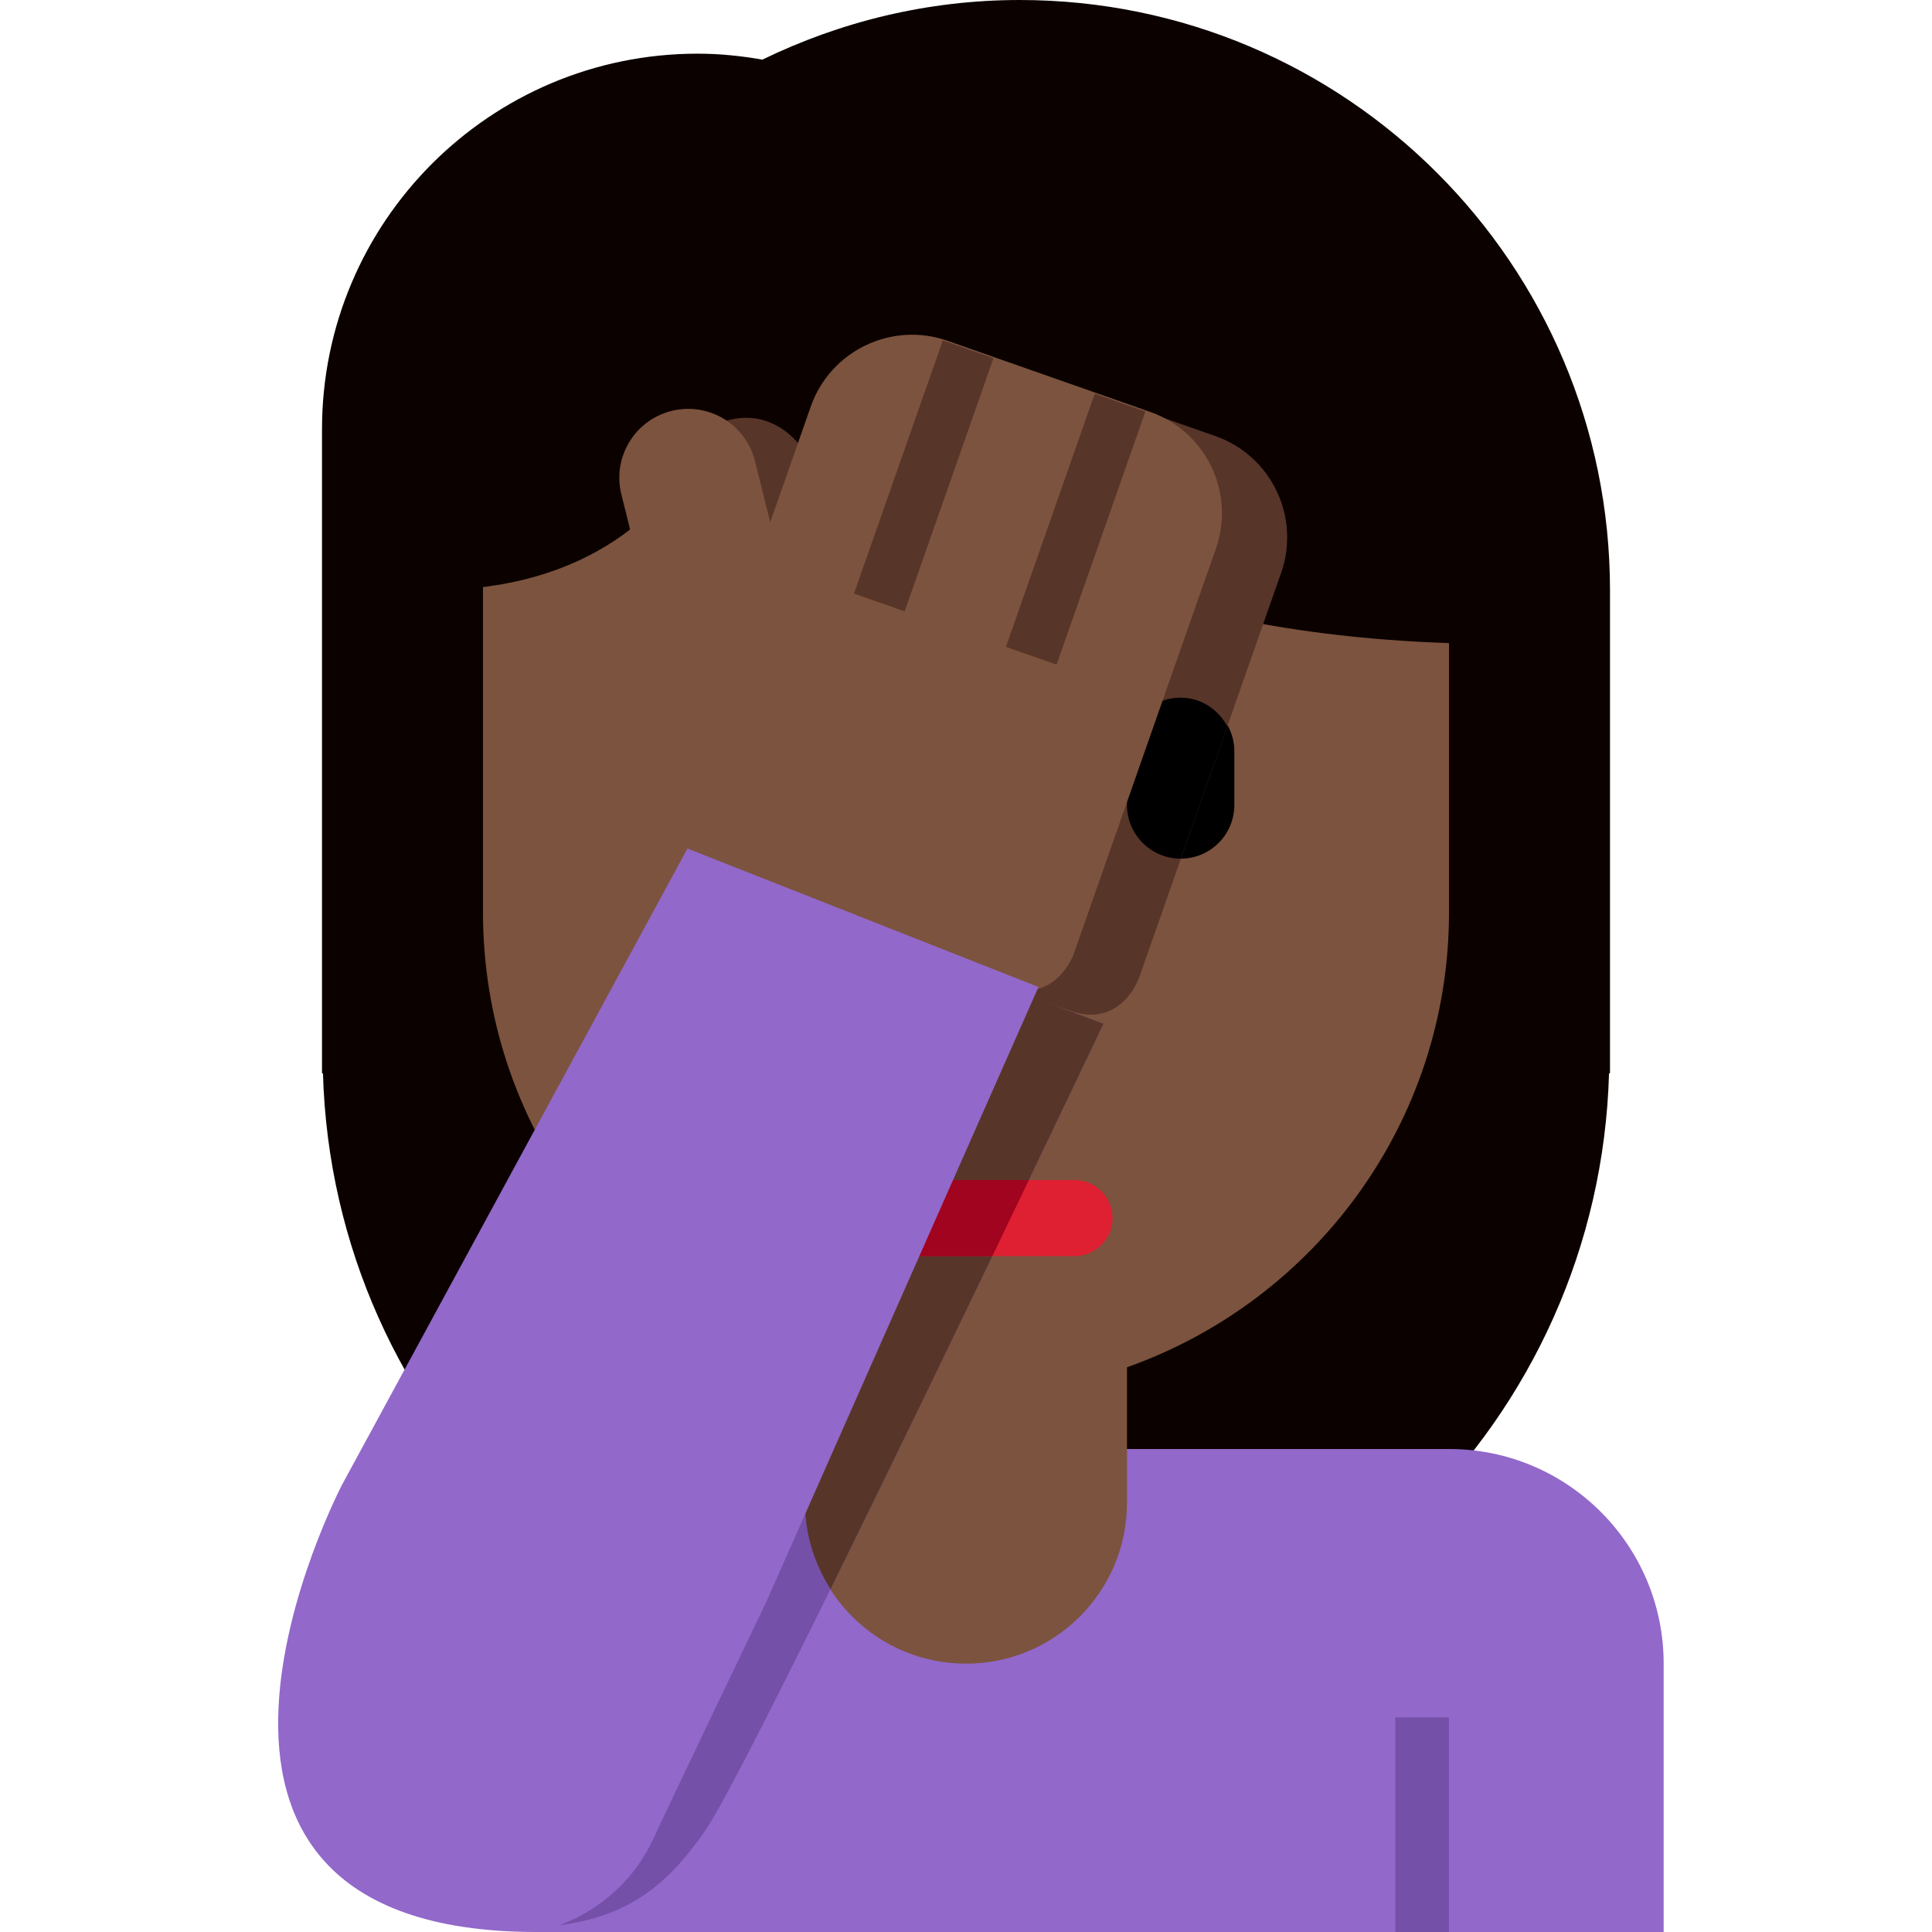
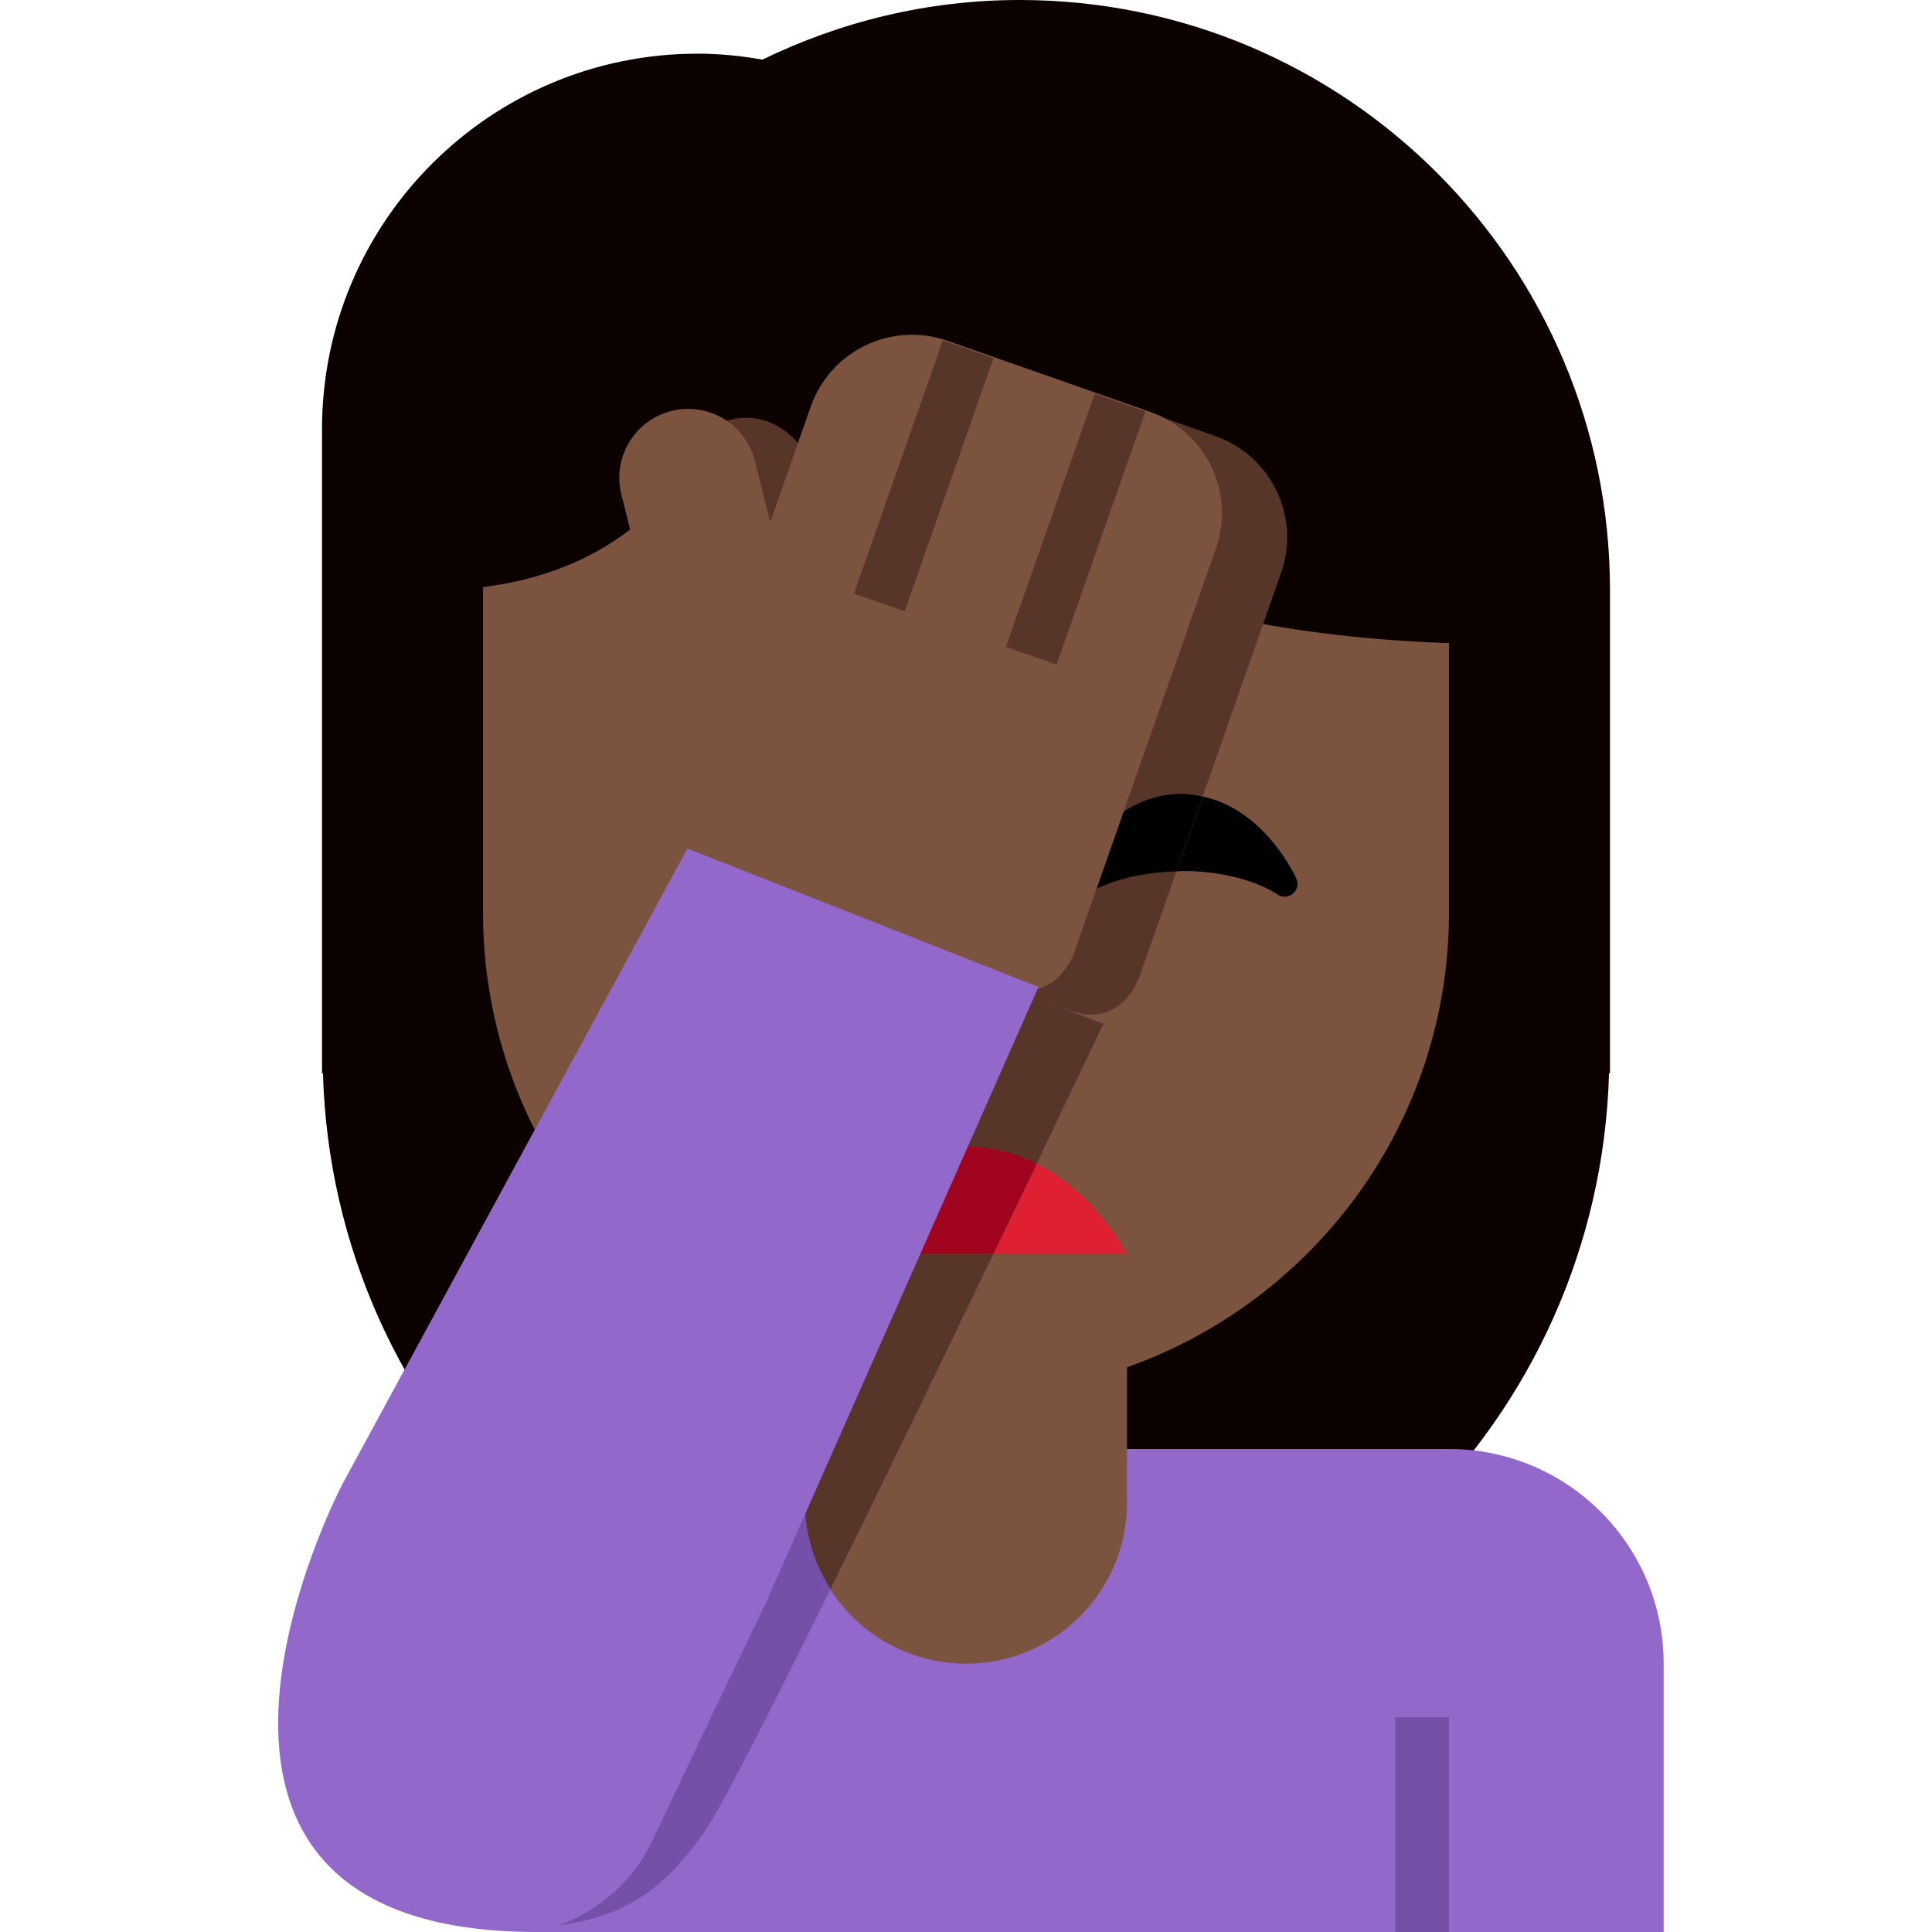
<svg xmlns="http://www.w3.org/2000/svg" viewBox="0 0 45 45" style="enable-background:new 0 0 45 45;" xml:space="preserve" version="1.1" id="svg2">
  <defs id="defs6">
    <clipPath id="clipPath16" clipPathUnits="userSpaceOnUse">
      <path id="path18" d="M 0,36 36,36 36,0 0,0 0,36 Z" />
    </clipPath>
  </defs>
  <g transform="matrix(1.25,0,0,-1.25,0,45)" id="g10">
    <g id="g12">
      <g clip-path="url(#clipPath16)" id="g14">
        <g transform="translate(19,36)" id="g20">
          <path id="path22" style="fill:#0b0200;fill-opacity:1;fill-rule:nonzero;stroke:none" d="M 0,0 C -1.721,0 -3.343,-0.406 -4.794,-1.111 -5.186,-1.042 -5.588,-1 -6,-1 c -3.866,0 -7,-3.134 -7,-7 l 0,-12 0.018,0 c 0.183,-6.467 5.471,-11.656 11.982,-11.656 6.511,0 11.799,5.189 11.982,11.656 l 0.018,0 0,9 C 11,-4.925 6.075,0 0,0" />
        </g>
        <g transform="translate(27,9)" id="g24">
          <path id="path26" style="fill:#9268ca;fill-opacity:1;fill-rule:nonzero;stroke:none" d="m 0,0 -17,0 0,-9 21,0 0,5 C 4,-1.791 2.209,0 0,0" />
        </g>
        <g transform="translate(9,31)" id="g28">
          <path id="path30" style="fill:#7c533e;fill-opacity:1;fill-rule:nonzero;stroke:none" d="m 0,0 0,-12 c 0,-3.917 2.507,-7.24 6,-8.477 L 6,-23 c 0,-1.657 1.343,-3 3,-3 1.657,0 3,1.343 3,3 l 0,2.523 c 3.493,1.237 6,4.56 6,8.477 L 18,0 0,0 Z" />
        </g>
        <g transform="translate(26.999,31)" id="g32">
          <path id="path34" style="fill:#0b0200;fill-opacity:1;fill-rule:nonzero;stroke:none" d="m 0,0 0,1 -18.999,0 0,-1 0,-6 c 6,0 6,6 6,6 0,0 2,-7 14,-7 l 0,7 L 0,0 Z" />
        </g>
        <path id="path36" style="fill:#0b0200;fill-opacity:1;fill-rule:nonzero;stroke:none" d="m 16.262,26.708 -4.01,0 0,4.703 4.01,0 0,-4.703 z" />
        <g transform="translate(18.734,17.6143)" id="g38">
          <path id="path40" style="fill:#7450a8;fill-opacity:1;fill-rule:nonzero;stroke:none" d="m 0,0 1.827,-0.691 c 0,0 -6.529,-13.746 -7.413,-15.022 -0.884,-1.277 -1.87,-2.055 -4.57,-1.761 L 0,0 Z" />
        </g>
        <path id="path42" style="fill:#7450a8;fill-opacity:1;fill-rule:nonzero;stroke:none" d="m 27,0 -1,0 0,4 1,0 0,-4 z" />
        <g transform="translate(14.9844,7.6094)" id="g44">
          <path id="path46" style="fill:#7450a8;fill-opacity:1;fill-rule:nonzero;stroke:none" d="m 0,0 c 0,0 -2.359,-4.422 -2.865,-5.335 -0.276,-0.497 -1.305,-2.009 -2.322,-2.009 0,0 2.213,-0.121 3.121,1.682 1.285,2.553 1.957,3.787 2.425,4.646 0,0 -0.125,0.329 -0.203,0.485 C 0.039,-0.297 0,0 0,0" />
        </g>
-         <g transform="translate(18.734,17.6143)" id="g48">
-           <path id="path50" style="fill:#583529;fill-opacity:1;fill-rule:nonzero;stroke:none" d="m 0,0 -4.084,-6.952 c 0.116,-0.047 0.231,-0.097 0.35,-0.139 l 0,-2.523 c 0,-0.594 0.178,-1.144 0.476,-1.61 2.195,4.449 5.085,10.533 5.085,10.533 L 0,0 Z" />
+         <g transform="translate(24.1566,19.6285)" id="g48">
+           <path id="path50" style="fill:#000000;fill-opacity:1;fill-rule:nonzero;stroke:none" d="m 0,0 c -0.026,0.058 -0.596,1.288 -1.747,1.529 l -0.49,-1.396 c 0.037,0.001 0.063,0.009 0.101,0.009 1.163,0 1.761,-0.422 1.774,-0.432 0.042,-0.031 0.093,-0.047 0.143,-0.047 0.053,0 0.106,0.018 0.149,0.052 C 0.015,-0.217 0.044,-0.1 0,0" />
        </g>
-         <g transform="translate(20.0225,12.5945)" id="g52">
-           <path id="path54" style="fill:#df1f32;fill-opacity:1;fill-rule:nonzero;stroke:none" d="m 0,0 -5.269,0 c -0.39,0 -0.708,0.319 -0.708,0.709 0,0.389 0.318,0.708 0.708,0.708 L 0,1.417 C 0.39,1.417 0.709,1.098 0.709,0.709 0.709,0.319 0.39,0 0,0" />
+         <g transform="translate(22.6462,27.875)" id="g52">
+           <path id="path54" style="fill:#583529;fill-opacity:1;fill-rule:nonzero;stroke:none" d="M 0,0 -3.774,1.324 C -4.817,1.69 -5.958,1.141 -6.324,0.099 l -0.756,-2.155 -0.283,1.14 c -0.172,0.687 -0.826,1.485 -1.77,1.195 -0.678,-0.209 -0.891,-1.128 -0.72,-1.816 l 1.226,-4.929 -0.345,-0.984 0.613,-1.275 5.661,-1.986 c 0.944,-0.331 1.275,0.613 1.275,0.613 l 0.697,1.985 0.489,1.395 1.462,4.169 C 1.591,-1.507 1.042,-0.366 0,0" />
        </g>
-         <g transform="translate(15.7848,12.5945)" id="g56">
-           <path id="path58" style="fill:#a0041e;fill-opacity:1;fill-rule:nonzero;stroke:none" d="m 0,0 2.706,0 c 0.24,0.5 0.468,0.975 0.68,1.417 l -2.553,0 L 0,0 Z" />
+         <g transform="translate(22.0209,21.2083)" id="g56">
+           <path id="path58" style="fill:#000000;fill-opacity:1;fill-rule:nonzero;stroke:none" d="m 0,0 c -1.417,0 -2.107,-1.515 -2.136,-1.58 -0.044,-0.099 -0.015,-0.215 0.07,-0.283 0.083,-0.068 0.204,-0.071 0.292,-0.007 0.006,0.005 0.578,0.397 1.673,0.424 l 0.489,1.395 C 0.264,-0.025 0.138,0 0,0" />
        </g>
-         <g transform="translate(22,20)" id="g60">
-           <path id="path62" style="fill:#000000;fill-opacity:1;fill-rule:nonzero;stroke:none" d="m 0,0 c -0.553,0 -1,0.448 -1,1 l 0,1 C -1,2.552 -0.553,3 0,3 0.553,3 1,2.552 1,2 L 1,1 C 1,0.448 0.553,0 0,0" />
+         <g transform="translate(12.5133,28.3432)" id="g60">
+           <path id="path62" style="fill:#7c533e;fill-opacity:1;fill-rule:nonzero;stroke:none" d="m 0,0 c 0.687,0.171 1.383,-0.247 1.555,-0.934 l 0.284,-1.14 0.755,2.155 c 0.366,1.042 1.508,1.591 2.55,1.225 l 3.774,-1.324 c 1.042,-0.366 1.591,-1.507 1.225,-2.549 l -2.648,-7.549 c 0,0 -0.331,-0.944 -1.274,-0.613 l -5.662,1.986 -0.613,1.275 0.346,0.984 -1.227,4.929 C -1.106,-0.867 -0.687,-0.171 0,0" />
        </g>
-         <g transform="translate(13.5127,28.1537)" id="g64">
-           <path id="path66" style="fill:#583529;fill-opacity:1;fill-rule:nonzero;stroke:none" d="m 0,0 c 0.945,0.291 1.598,-0.508 1.77,-1.195 l 0.284,-1.14 0.756,2.155 c 0.365,1.042 1.507,1.591 2.549,1.225 l 3.774,-1.324 c 1.043,-0.365 1.591,-1.507 1.226,-2.549 l -2.648,-7.549 c 0,0 -0.331,-0.944 -1.275,-0.613 l -5.662,1.987 -0.612,1.274 0.345,0.984 -1.226,4.93 C -0.891,-1.127 -0.677,-0.208 0,0" />
+         <g transform="translate(18.744,23.9463)" id="g64">
+           <path id="path66" style="fill:#583529;fill-opacity:1;fill-rule:nonzero;stroke:none" d="M 0,0 0.944,-0.331 2.599,4.387 1.655,4.718 0,0 Z" />
        </g>
-         <g transform="translate(22,23)" id="g68">
-           <path id="path70" style="fill:#000000;fill-opacity:1;fill-rule:nonzero;stroke:none" d="m 0,0 c -0.553,0 -1,-0.448 -1,-1 l 0,-1 c 0,-0.552 0.447,-1 1,-1 0.001,0 0.002,10e-4 0.003,10e-4 l 0.866,2.466 C 0.7,-0.22 0.381,0 0,0" />
+         <g transform="translate(15.9131,24.9394)" id="g68">
+           <path id="path70" style="fill:#583529;fill-opacity:1;fill-rule:nonzero;stroke:none" d="M 0,0 0.944,-0.331 2.599,4.387 1.655,4.718 0,0 Z" />
        </g>
-         <g transform="translate(12.5133,28.3432)" id="g72">
-           <path id="path74" style="fill:#7c533e;fill-opacity:1;fill-rule:nonzero;stroke:none" d="m 0,0 c 0.687,0.171 1.383,-0.247 1.555,-0.934 l 0.284,-1.14 0.755,2.155 c 0.366,1.042 1.508,1.591 2.55,1.225 l 3.774,-1.324 c 1.042,-0.366 1.591,-1.507 1.225,-2.549 l -2.648,-7.549 c 0,0 -0.331,-0.944 -1.274,-0.613 l -5.662,1.986 -0.613,1.275 0.346,0.984 -1.227,4.929 C -1.106,-0.867 -0.687,-0.171 0,0" />
+         <g transform="translate(20.9948,12.6362)" id="g72">
+           <path id="path74" style="fill:#df1f32;fill-opacity:1;fill-rule:nonzero;stroke:none" d="M 0,0 C 0,0 -0.56,1.117 -1.678,1.681 -1.924,1.167 -2.194,0.603 -2.484,0 L 0,0 Z" />
        </g>
-         <g transform="translate(18.744,23.9463)" id="g76">
-           <path id="path78" style="fill:#583529;fill-opacity:1;fill-rule:nonzero;stroke:none" d="M 0,0 0.944,-0.331 2.599,4.387 1.655,4.718 0,0 Z" />
+         <g transform="translate(14.9948,12.6362)" id="g76">
+           <path id="path78" style="fill:#df1f32;fill-opacity:1;fill-rule:nonzero;stroke:none" d="M 0,0 0.815,0 1.839,1.744 C 0.619,1.209 0,0 0,0" />
        </g>
-         <g transform="translate(15.9131,24.9394)" id="g80">
-           <path id="path82" style="fill:#583529;fill-opacity:1;fill-rule:nonzero;stroke:none" d="M 0,0 0.944,-0.331 2.599,4.387 1.655,4.718 0,0 Z" />
+         <g transform="translate(18.734,17.6143)" id="g80">
+           <path id="path82" style="fill:#583529;fill-opacity:1;fill-rule:nonzero;stroke:none" d="m 0,0 -1.9,-3.234 -1.025,-1.744 -1.159,-1.974 0.35,-2.662 c 0,-0.594 0.178,-1.144 0.476,-1.61 0.98,1.986 2.097,4.295 3.035,6.246 0.29,0.603 0.56,1.167 0.806,1.681 0.741,1.547 1.244,2.606 1.244,2.606 L 0,0 Z" />
        </g>
-         <g transform="translate(14.2784,6.1499)" id="g84">
-           <path id="path86" style="fill:#9268ca;fill-opacity:1;fill-rule:nonzero;stroke:none" d="M 0,0 C 0,0 -1.719,-3.579 -2.106,-4.416 -2.794,-5.9 -4.278,-6.15 -4.278,-6.15 c -8,0 -3.622,8.343 -3.622,8.343 L -1.469,14.039 5.072,11.459 0,0 Z" />
+         <g transform="translate(19.3171,14.3173)" id="g84">
+           <path id="path86" style="fill:#a0041e;fill-opacity:1;fill-rule:nonzero;stroke:none" d="m 0,0 c -0.377,0.191 -0.818,0.319 -1.322,0.319 -0.438,0 -0.819,-0.107 -1.161,-0.257 l -1.025,-1.743 2.701,0 C -0.516,-1.078 -0.246,-0.514 0,0" />
+         </g>
+         <g transform="translate(14.2784,6.1499)" id="g88">
+           <path id="path90" style="fill:#9268ca;fill-opacity:1;fill-rule:nonzero;stroke:none" d="M 0,0 C 0,0 -1.719,-3.579 -2.106,-4.416 -2.794,-5.9 -4.278,-6.15 -4.278,-6.15 c -8,0 -3.622,8.343 -3.622,8.343 L -1.469,14.039 5.072,11.459 0,0 Z" />
        </g>
      </g>
    </g>
  </g>
</svg>
